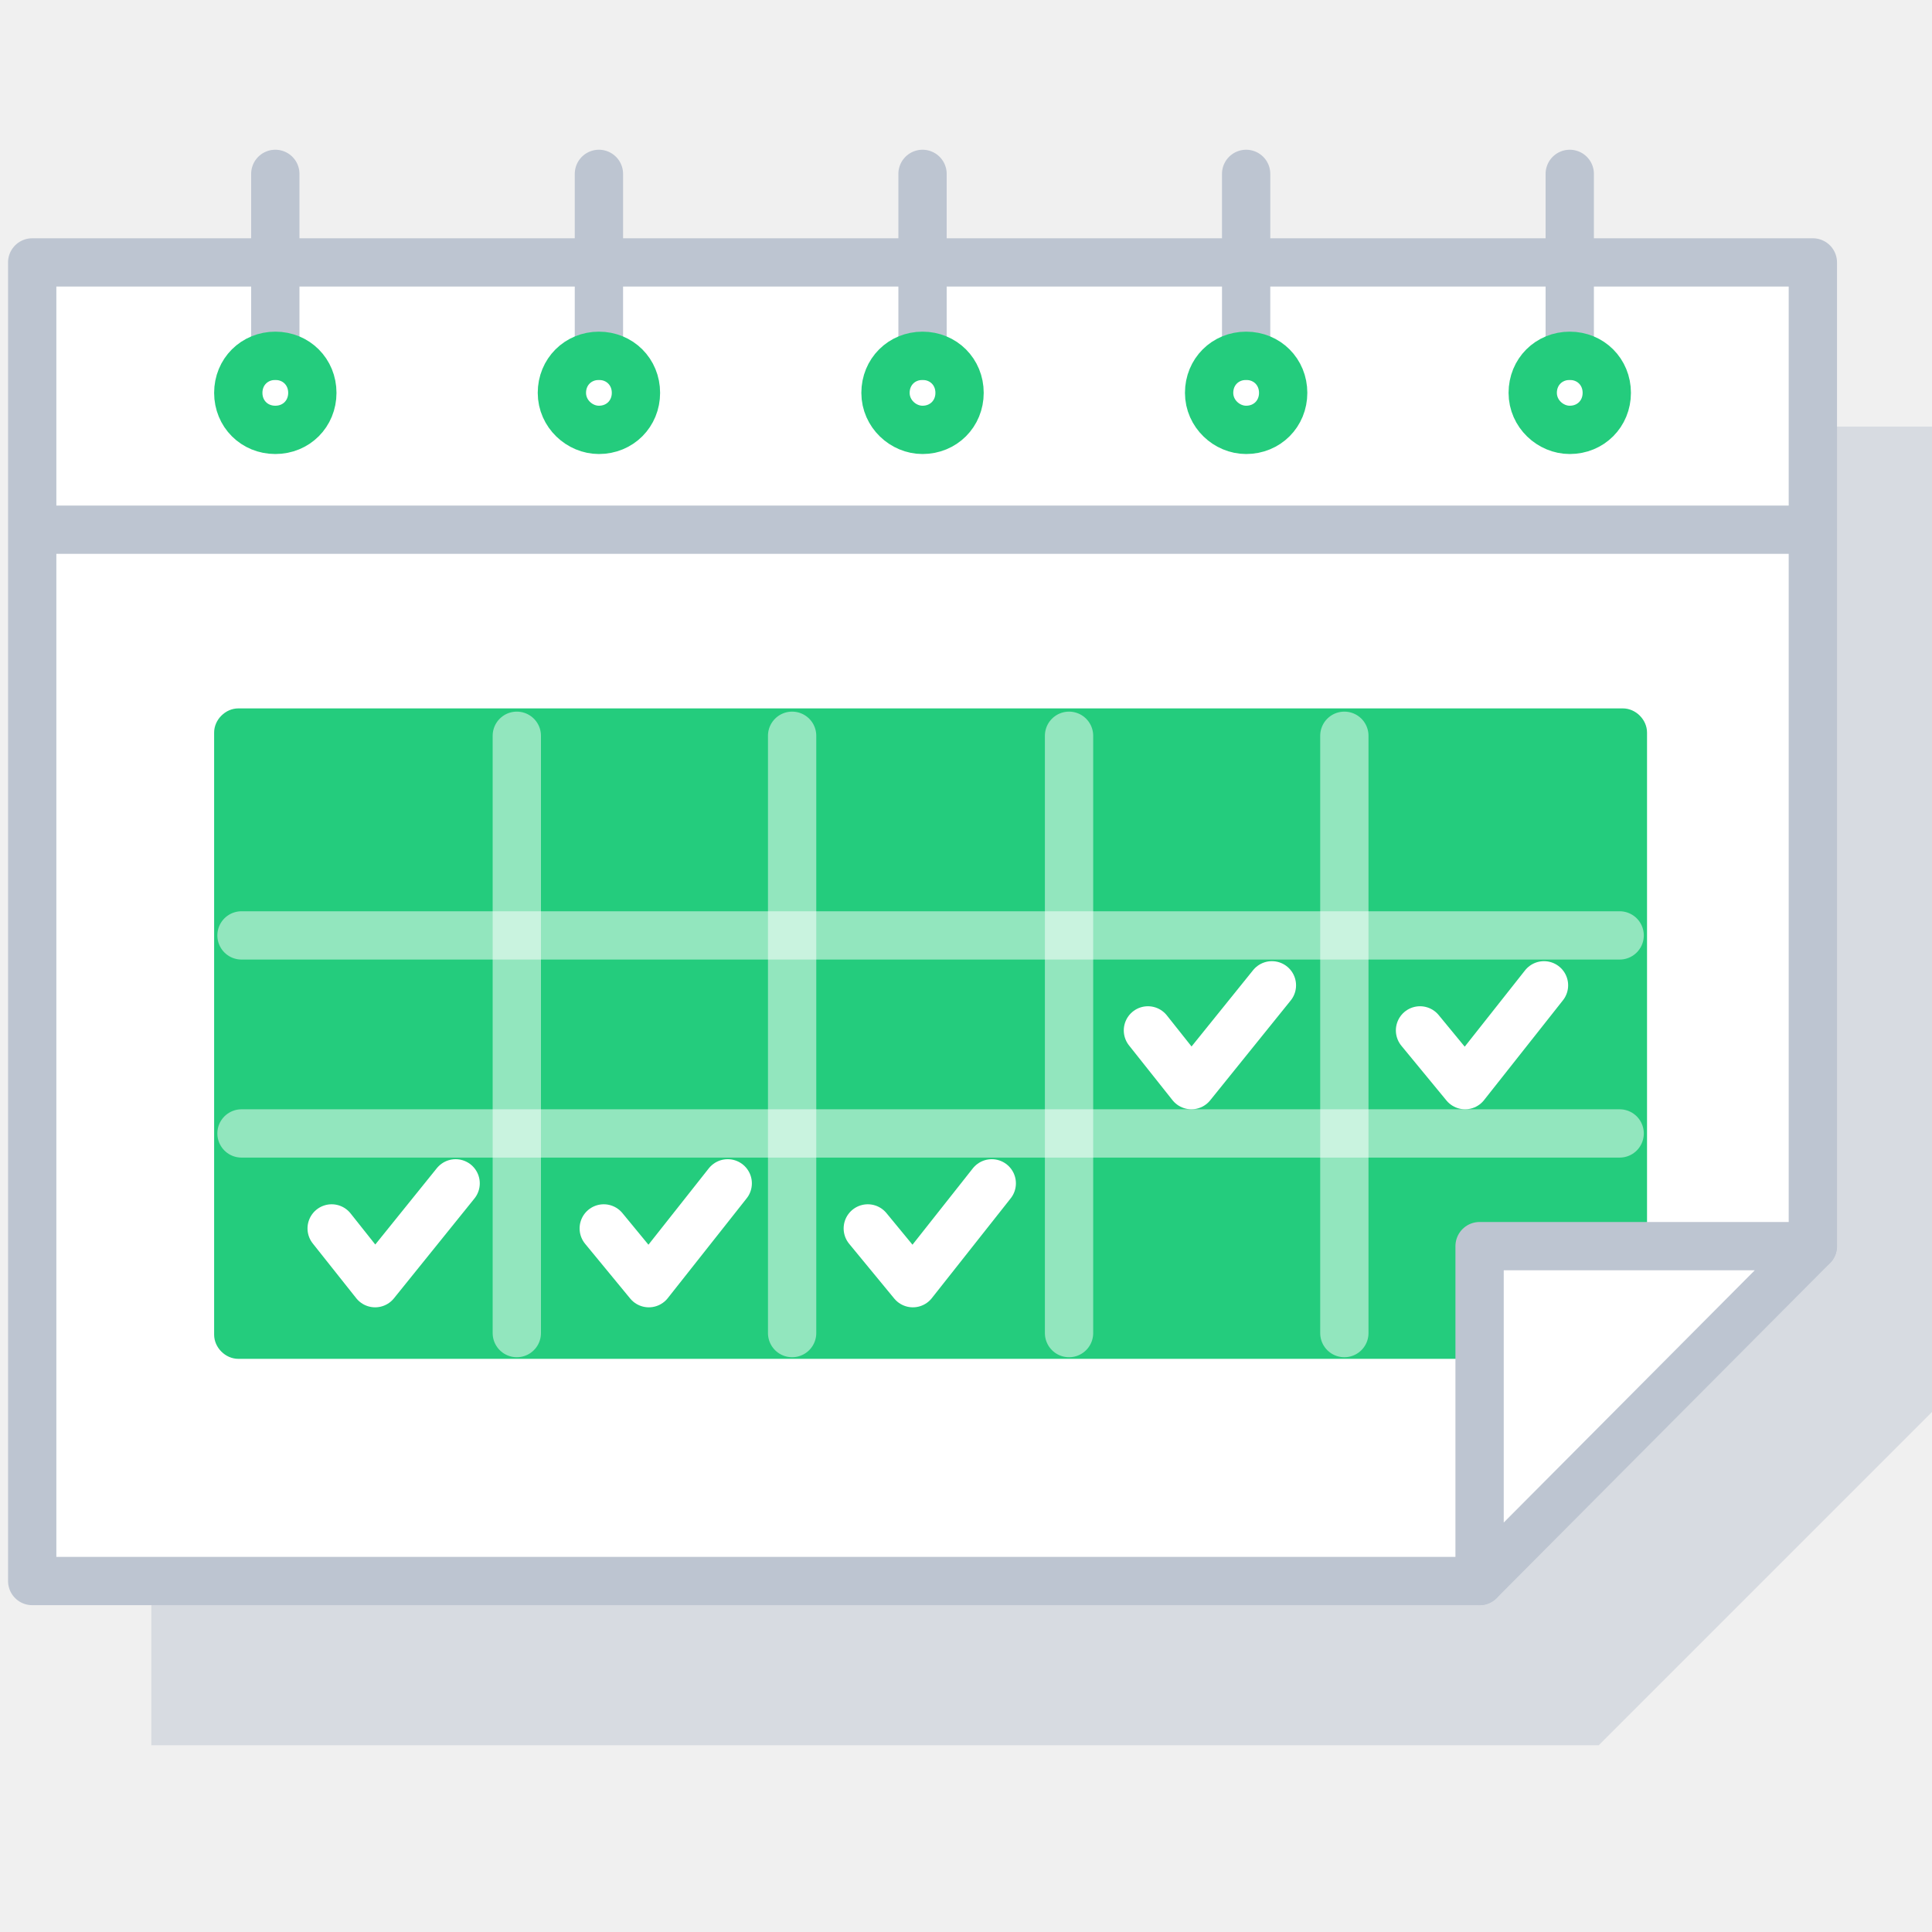
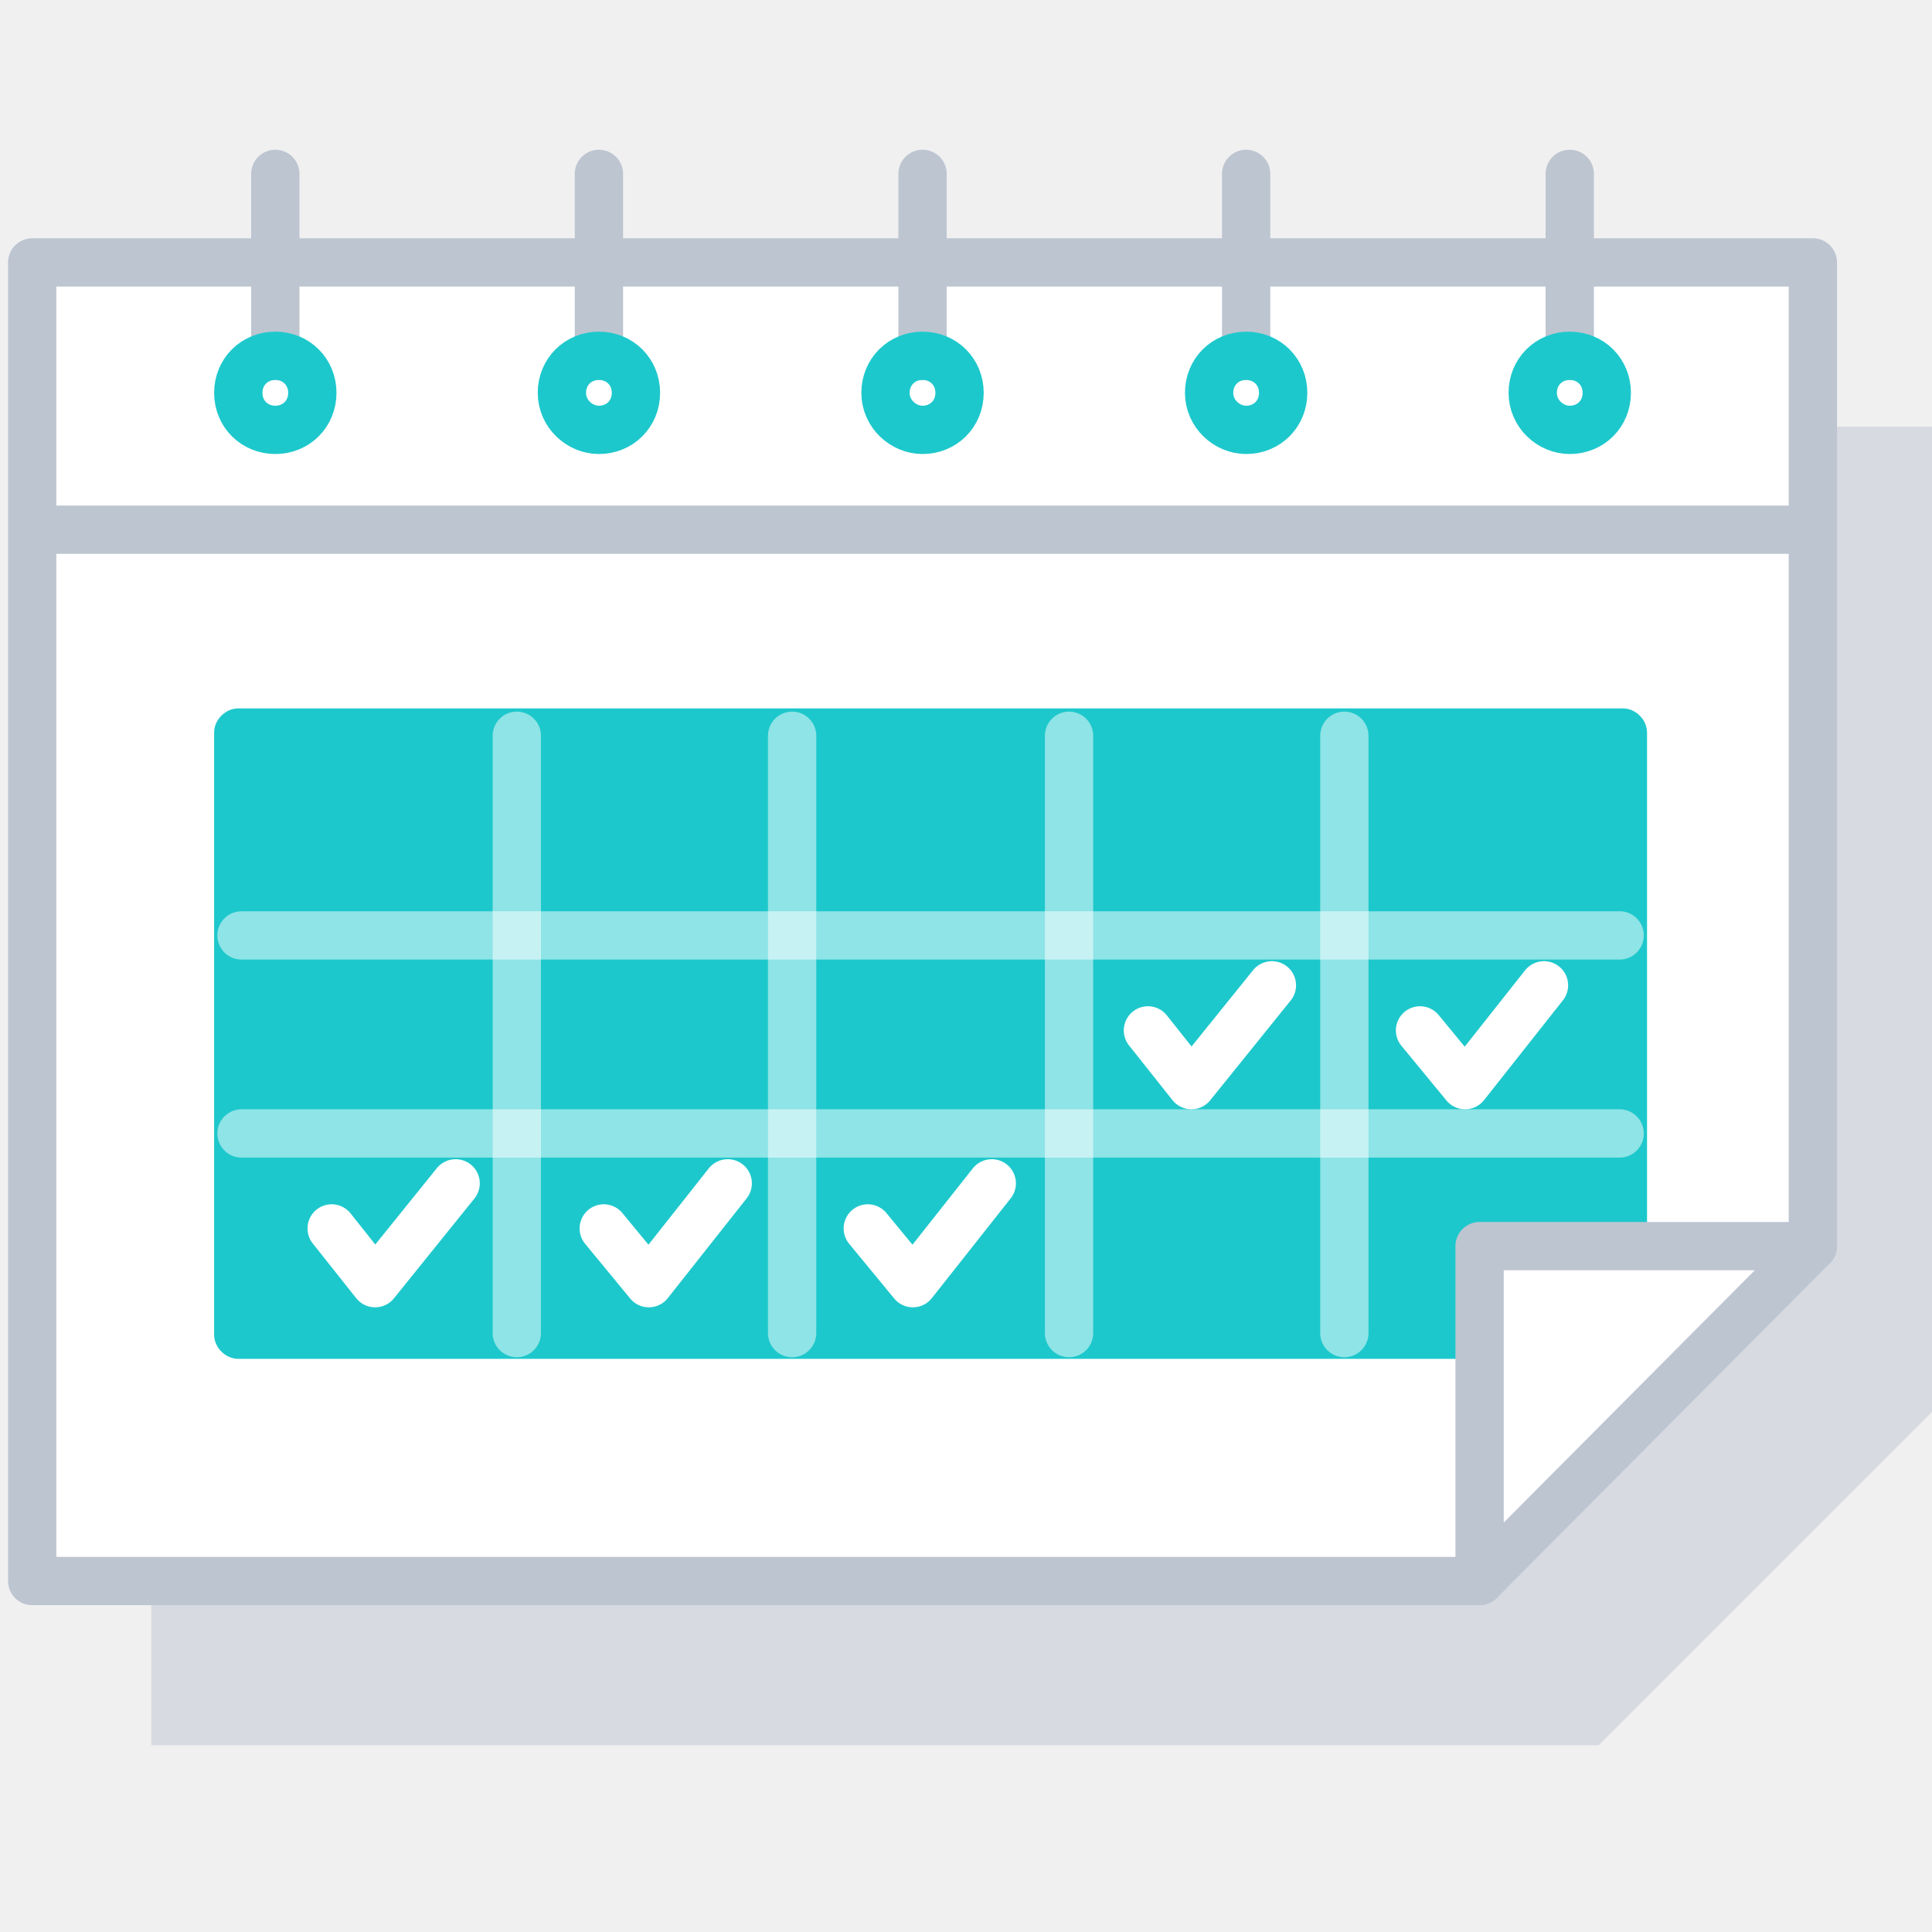
<svg xmlns="http://www.w3.org/2000/svg" x="0px" y="0px" viewBox="0 0 120 120" style="enable-background:new 0 0 120 120;" xml:space="preserve">
  <style type="text/css">
	.icon-11-0{fill:#BDC5D1;}
	.icon-11-1{fill:#FFFFFF;stroke:#BDC5D1;}
- 	.icon-11-2{fill:#24cc7d;}
+ 	.icon-11-2{fill:#1dc8cc;}
	.icon-11-3{fill:none;stroke:#BDC5D1;}
- 	.icon-11-4{fill:none;stroke:#24cc7d;}
+ 	.icon-11-4{fill:none;stroke:#1dc8cc;}
	.icon-11-5{fill:none;stroke:#FFFFFF;}
</style>
  <polygon class="icon-11-0 fill-gray-400" opacity=".5" points="120,87.7 120,26.5 9.4,26.5 9.4,108.4 99.3,108.4 120,87.7 " />
  <polyline class="icon-11-1 fill-white stroke-gray-400" stroke-width="3" stroke-linecap="round" stroke-linejoin="round" stroke-miterlimit="10" points="112.6,77.4 112.6,16.3 2,16.3 2,98.2 91.9,98.2 " />
  <path class="icon-11-2 fill-primary" d="M100.8,84.4h-86c-0.8,0-1.5-0.7-1.5-1.5V45.5c0-0.8,0.7-1.5,1.5-1.5h86c0.8,0,1.5,0.7,1.5,1.5V83  C102.3,83.8,101.6,84.4,100.8,84.4z" />
  <polygon class="icon-11-1 fill-white stroke-gray-400" stroke-width="3" stroke-linecap="round" stroke-linejoin="round" stroke-miterlimit="10" points="91.9,77.4 112.6,77.4 91.9,98.2 " />
  <g>
    <g>
      <line class="icon-11-3 fill-none stroke-gray-400" stroke-width="3" stroke-linecap="round" stroke-linejoin="round" stroke-miterlimit="10" x1="17.1" y1="10.8" x2="17.1" y2="22.1" />
      <path class="icon-11-4 fill-none stroke-primary" stroke-width="3" stroke-linecap="round" stroke-linejoin="round" stroke-miterlimit="10" d="M14.8,24.4c0-1.3,1-2.3,2.3-2.3s2.3,1,2.3,2.3s-1,2.3-2.3,2.3S14.8,25.7,14.8,24.4z" />
    </g>
    <g>
      <line class="icon-11-3 fill-none stroke-gray-400" stroke-width="3" stroke-linecap="round" stroke-linejoin="round" stroke-miterlimit="10" x1="37.2" y1="10.8" x2="37.2" y2="22.1" />
      <path class="icon-11-4 fill-none stroke-primary" stroke-width="3" stroke-linecap="round" stroke-linejoin="round" stroke-miterlimit="10" d="M34.9,24.4c0-1.3,1-2.3,2.3-2.3c1.3,0,2.3,1,2.3,2.3s-1,2.3-2.3,2.3C36,26.7,34.9,25.7,34.9,24.4z" />
    </g>
    <g>
      <line class="icon-11-3 fill-none stroke-gray-400" stroke-width="3" stroke-linecap="round" stroke-linejoin="round" stroke-miterlimit="10" x1="57.3" y1="10.8" x2="57.3" y2="22.1" />
      <path class="icon-11-4 fill-none stroke-primary" stroke-width="3" stroke-linecap="round" stroke-linejoin="round" stroke-miterlimit="10" d="M55,24.4c0-1.3,1-2.3,2.3-2.3c1.3,0,2.3,1,2.3,2.3s-1,2.3-2.3,2.3C56.1,26.7,55,25.7,55,24.4z" />
    </g>
    <g>
      <line class="icon-11-3 fill-none stroke-gray-400" stroke-width="3" stroke-linecap="round" stroke-linejoin="round" stroke-miterlimit="10" x1="77.4" y1="10.8" x2="77.4" y2="22.1" />
      <path class="icon-11-4 fill-none stroke-primary" stroke-width="3" stroke-linecap="round" stroke-linejoin="round" stroke-miterlimit="10" d="M75.1,24.4c0-1.3,1-2.3,2.3-2.3c1.3,0,2.3,1,2.3,2.3s-1,2.3-2.3,2.3C76.2,26.7,75.1,25.7,75.1,24.4z" />
    </g>
    <g>
      <line class="icon-11-3 fill-none stroke-gray-400" stroke-width="3" stroke-linecap="round" stroke-linejoin="round" stroke-miterlimit="10" x1="97.5" y1="10.8" x2="97.5" y2="22.1" />
      <path class="icon-11-4 fill-none stroke-primary" stroke-width="3" stroke-linecap="round" stroke-linejoin="round" stroke-miterlimit="10" d="M95.2,24.4c0-1.3,1-2.3,2.3-2.3c1.3,0,2.3,1,2.3,2.3s-1,2.3-2.3,2.3C96.3,26.7,95.2,25.7,95.2,24.4z" />
    </g>
  </g>
  <line class="icon-11-3 fill-none stroke-gray-400" stroke-width="3" stroke-linecap="round" stroke-linejoin="round" stroke-miterlimit="10" x1="112.6" y1="32.9" x2="2.2" y2="32.9" />
  <line class="icon-11-5 fill-none stroke-white" opacity=".5" stroke-width="3" stroke-linecap="round" stroke-linejoin="round" stroke-miterlimit="10" x1="100.6" y1="58.1" x2="15" y2="58.1" />
  <line class="icon-11-5 fill-none stroke-white" opacity=".5" stroke-width="3" stroke-linecap="round" stroke-linejoin="round" stroke-miterlimit="10" x1="100.6" y1="70.4" x2="15" y2="70.4" />
  <line class="icon-11-5 fill-none stroke-white" opacity=".5" stroke-width="3" stroke-linecap="round" stroke-linejoin="round" stroke-miterlimit="10" x1="32.1" y1="45.7" x2="32.1" y2="82.8" />
  <line class="icon-11-5 fill-none stroke-white" opacity=".5" stroke-width="3" stroke-linecap="round" stroke-linejoin="round" stroke-miterlimit="10" x1="49.2" y1="45.7" x2="49.2" y2="82.8" />
  <line class="icon-11-5 fill-none stroke-white" opacity=".5" stroke-width="3" stroke-linecap="round" stroke-linejoin="round" stroke-miterlimit="10" x1="66.4" y1="45.7" x2="66.4" y2="82.8" />
  <line class="icon-11-5 fill-none stroke-white" opacity=".5" stroke-width="3" stroke-linecap="round" stroke-linejoin="round" stroke-miterlimit="10" x1="83.5" y1="45.7" x2="83.5" y2="82.8" />
  <polyline class="icon-11-5 fill-none stroke-white" stroke-width="3" stroke-linecap="round" stroke-linejoin="round" stroke-miterlimit="10" points="88.2,64 91,67.4 95.9,61.2 " />
  <polyline class="icon-11-5 fill-none stroke-white" stroke-width="3" stroke-linecap="round" stroke-linejoin="round" stroke-miterlimit="10" points="71.3,64 74,67.4 79,61.2 " />
  <polyline class="icon-11-5 fill-none stroke-white" stroke-width="3" stroke-linecap="round" stroke-linejoin="round" stroke-miterlimit="10" points="37.5,76.3 40.3,79.7 45.2,73.5 " />
  <polyline class="icon-11-5 fill-none stroke-white" stroke-width="3" stroke-linecap="round" stroke-linejoin="round" stroke-miterlimit="10" points="53.9,76.3 56.7,79.7 61.6,73.5 " />
  <polyline class="icon-11-5 fill-none stroke-white" stroke-width="3" stroke-linecap="round" stroke-linejoin="round" stroke-miterlimit="10" points="20.6,76.3 23.3,79.7 28.3,73.5 " />
</svg>
